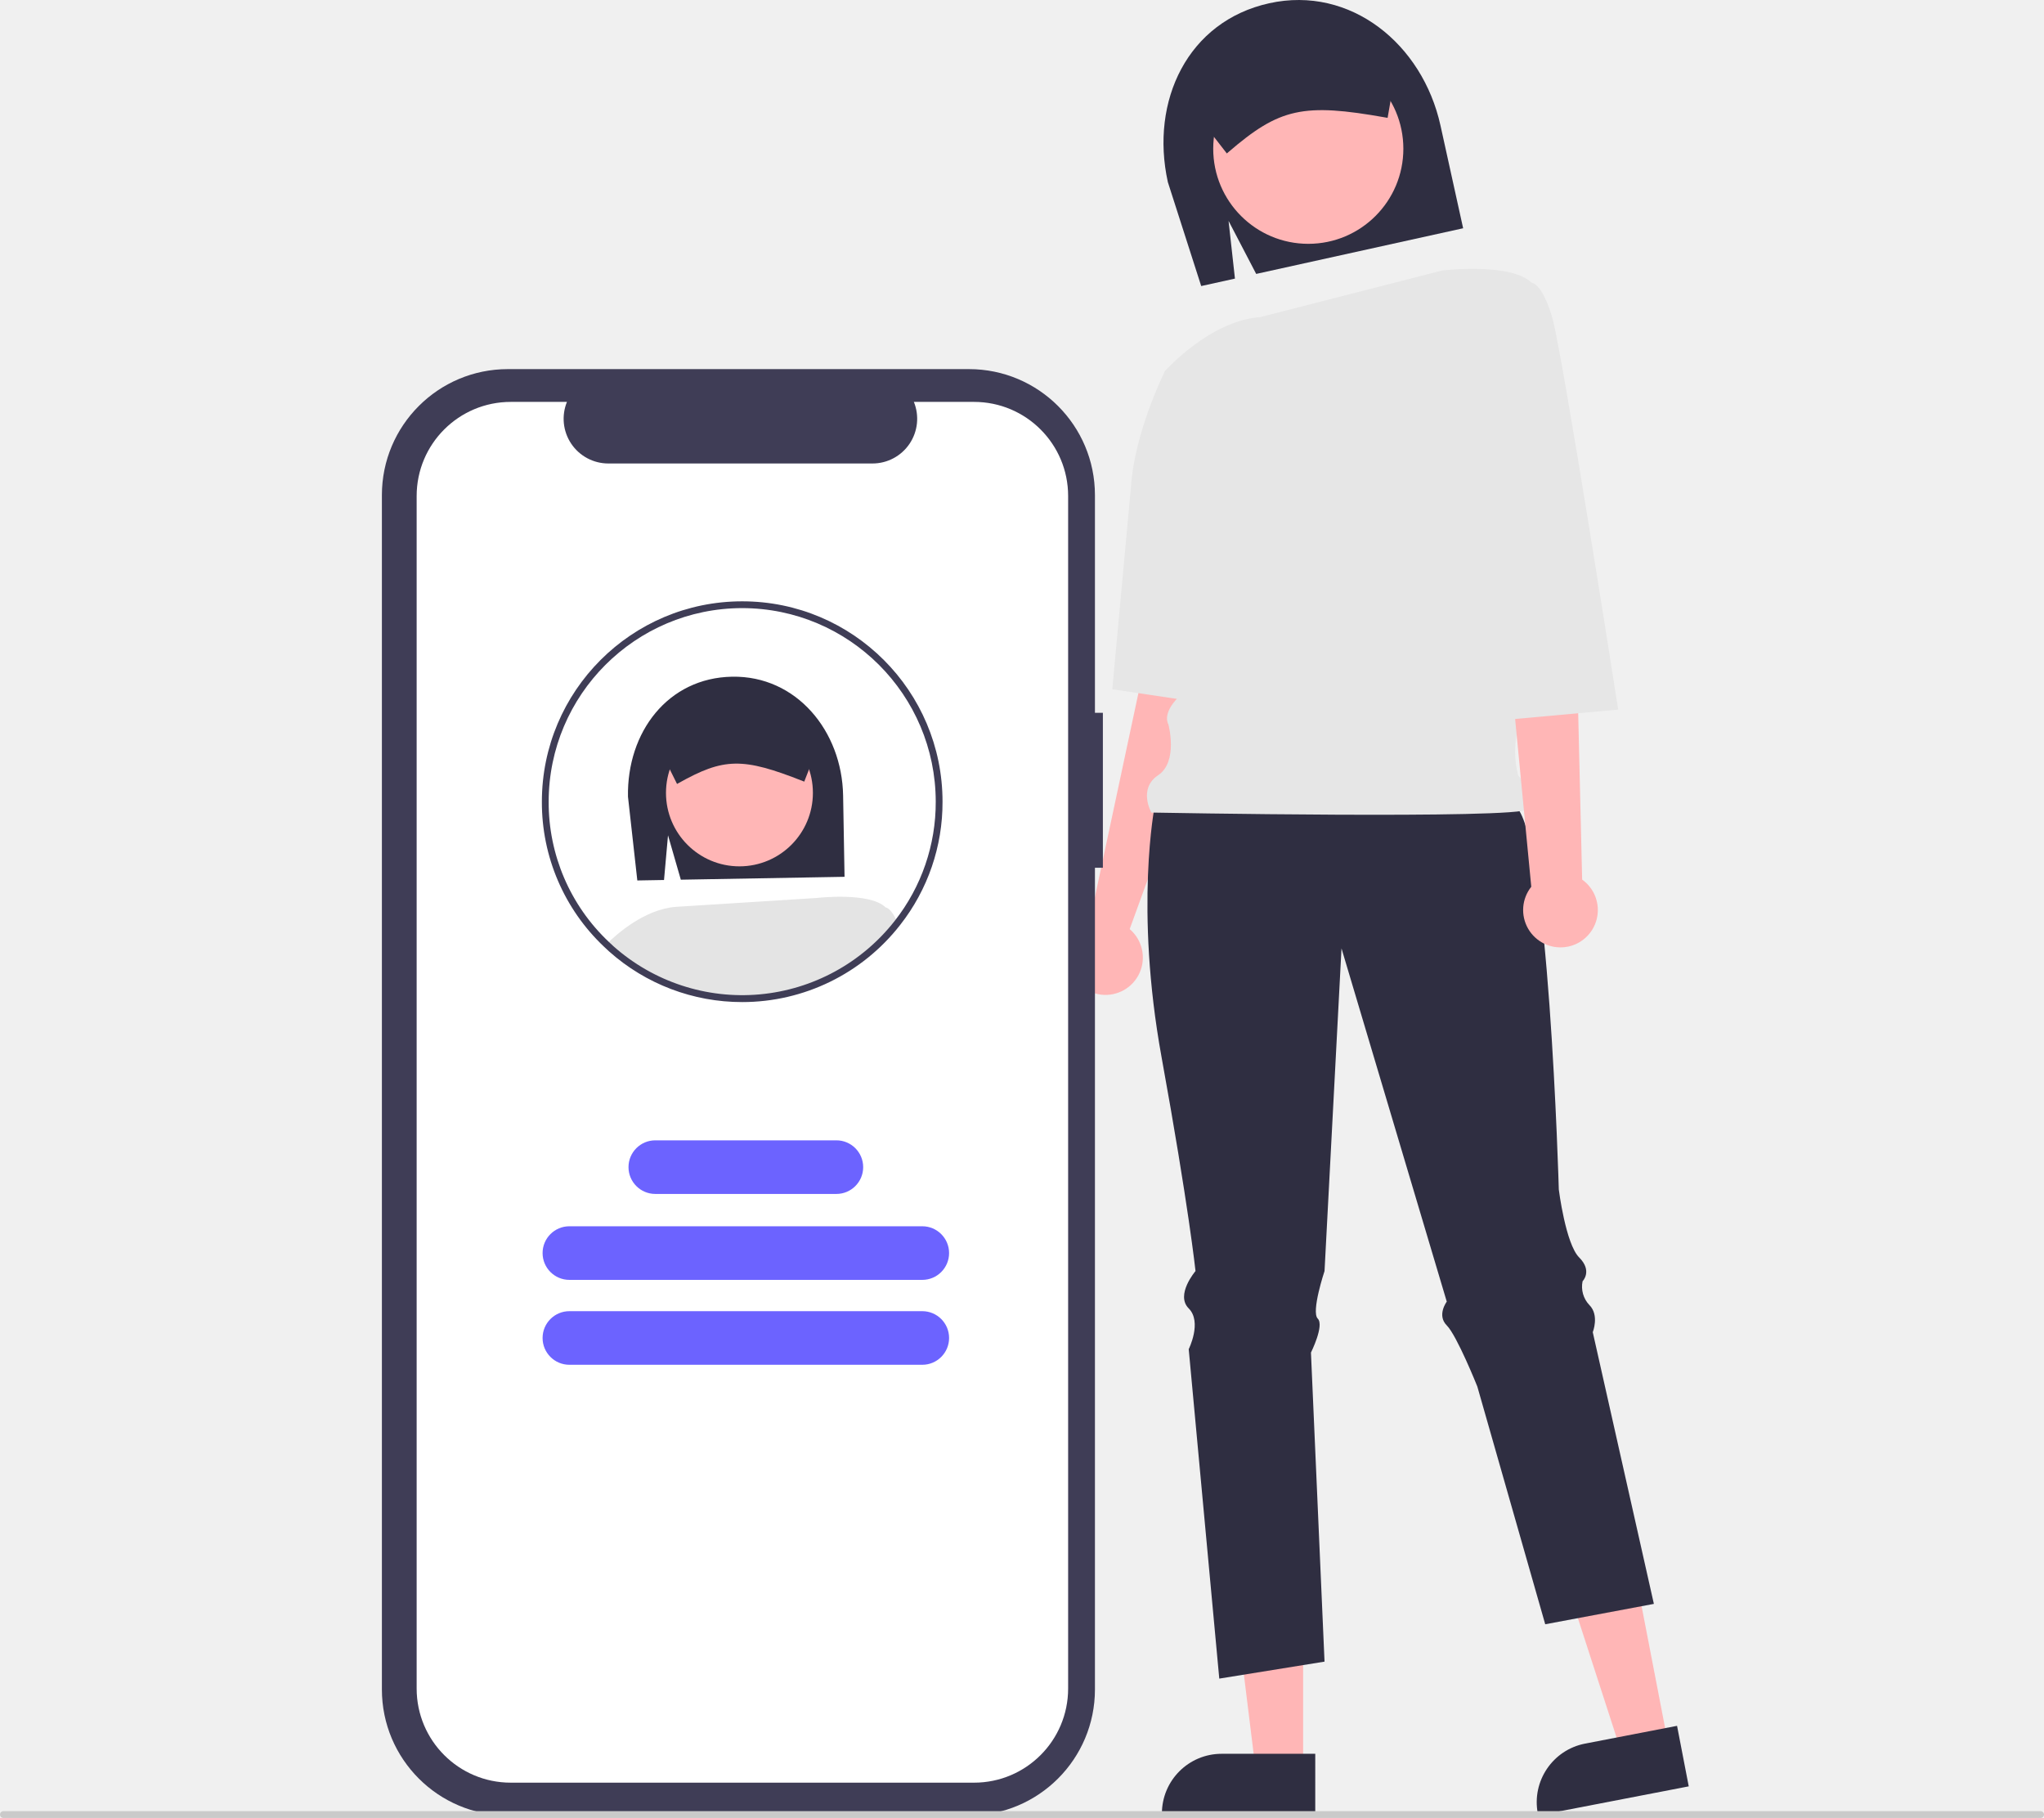
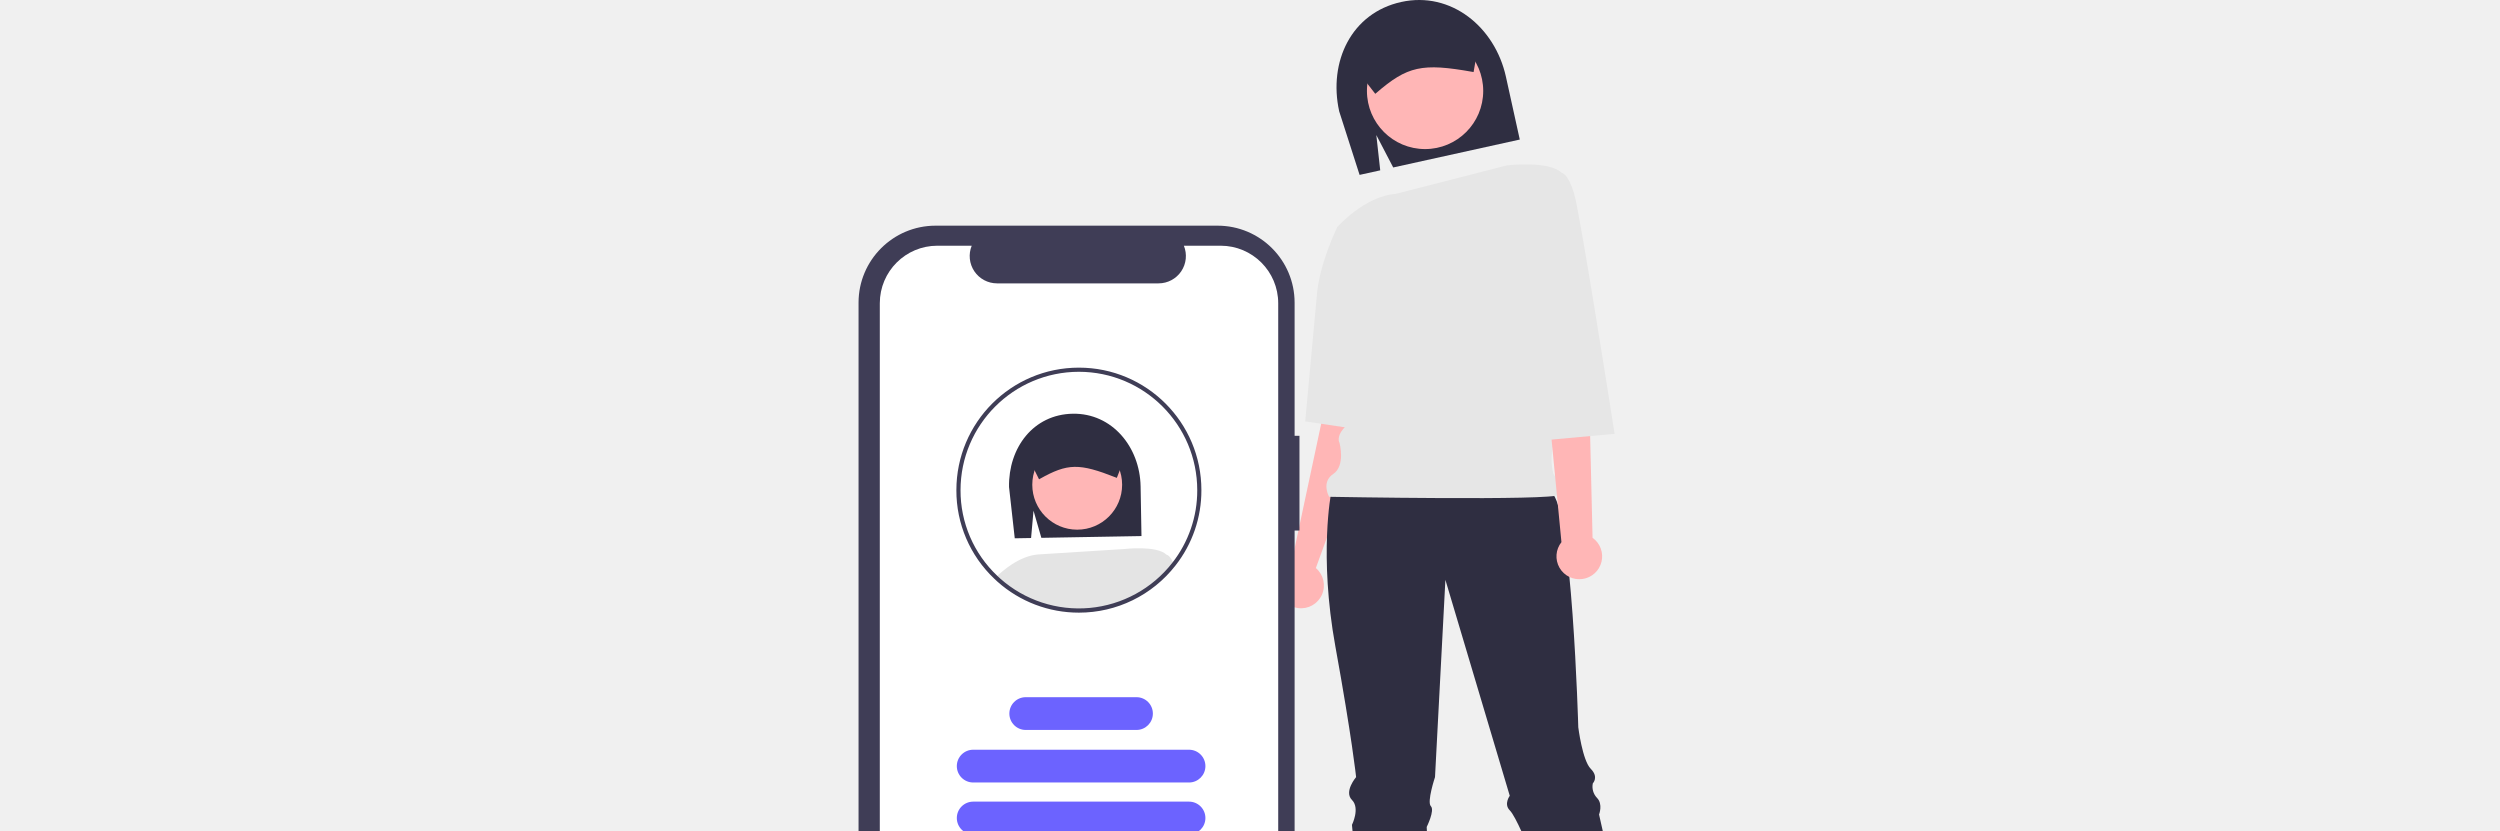
- <svg xmlns="http://www.w3.org/2000/svg" id="b69449d1-5d1b-47ef-955d-97dc06911a02" data-name="Layer 1" width="602" height="535.284" viewBox="0 0 602 535.284">
+ <svg xmlns="http://www.w3.org/2000/svg" id="b69449d1-5d1b-47ef-955d-97dc06911a02" data-name="Layer 1" width="602" height="200" viewBox="0 0 602 400">
  <path d="M386.511,612.226l-18.302-11.659a273.135,273.135,0,0,1-.787-30.776l9.494,2.426-9.37-5.969c.518-12.69,1.664-21.06,1.664-21.06s37.004,24.036,60.603,56.615L425.789,629.355l9.597-19.269a110.505,110.505,0,0,1,6.603,12.217c19.444,42.478,21.334,83.264,4.22,91.098s-46.749-20.251-66.194-62.73c-6.028-13.169-9.355-28.31-11.079-42.935Z" transform="translate(-299 -182.3581)" fill="#f0f0f0" />
  <path d="M348.918,653.227l-21.694-.521a273.14,273.14,0,0,1-16.582-25.939l9.381-2.831-11.107-.267c-6.116-11.13-9.462-18.888-9.462-18.888s44.101,1.448,81.144,17.139l10.798,25.667-1.744-21.456a110.507,110.507,0,0,1,11.967,7.045c38.602,26.313,61.302,60.25,50.701,75.802s-50.488,6.829-89.09-19.484c-11.967-8.157-22.642-19.399-31.678-31.028Z" transform="translate(-299 -182.3581)" fill="#f0f0f0" />
  <path d="M658.102,332.613l-17-2-6,52L619.783,454.421a10.997,10.997,0,1,0,11.933,1.505l15.386-42.313Z" transform="translate(-299 -182.3581)" fill="#ffb6b6" />
  <polygon points="383.797 520.968 369.791 520.968 363.127 466.943 383.799 466.944 383.797 520.968" fill="#ffb6b6" />
  <path d="M686.369,716.903l-45.162-.002v-.571a17.579,17.579,0,0,1,17.578-17.578h.001l27.584.001Z" transform="translate(-299 -182.3581)" fill="#2f2e41" />
  <polygon points="491.287 513.329 477.535 515.984 460.747 464.204 481.044 460.285 491.287 513.329" fill="#ffb6b6" />
  <path d="M796.369,708.34l-44.343,8.563-.108-.561a17.579,17.579,0,0,1,13.926-20.593l.001-0,27.083-5.23Z" transform="translate(-299 -182.3581)" fill="#2f2e41" />
  <path d="M660.836,247.397l8.138,15.614,60.951-13.443-6.677-30.272c-5.285-23.962-26.472-41.267-50.434-35.982s-35.142,28.705-29.857,52.667l9.822,30.603,9.938-2.192Z" transform="translate(-299 -182.3581)" fill="#2f2e41" />
  <path d="M639.102,419.613s-6,30,2,74,10,63,10,63-6,7-2,11,0,12,0,12l9,97,31-5-4-91s4-8,2-10,2-14,2-14l5-95,31,104s-3,4,0,7,9,18,9,18l20,70,32-6-18-80s2-5-1-8a7.833,7.833,0,0,1-2-7s3-3-1-7-6-20-6-20-3-107-13-113S639.102,419.613,639.102,419.613Z" transform="translate(-299 -182.3581)" fill="#2f2e41" />
  <circle cx="385.318" cy="43.794" r="28" fill="#ffb6b6" />
  <path d="M723.778,261.994s20.324-2.381,26.324,3.619l-6,121s4,3,2,10a28.569,28.569,0,0,0,0,14s6,7,3,10-111,1-111,1-4-7,2-11,3-15,3-15-2-3,3-8,9-46,9-46l-13-50S655.188,276.843,670.145,275.728Z" transform="translate(-299 -182.3581)" fill="#e6e6e6" />
  <path d="M657.594,292.301l-15.493-.688s-9,18-10,34l-5.507,59.688,35.507,5.312Z" transform="translate(-299 -182.3581)" fill="#e6e6e6" />
  <path d="M660.33,227.541l-10.402-13.382a10.911,10.911,0,0,1,8.282-12.969l39.292-8.667a10.912,10.912,0,0,1,12.97,8.282l.021.097-2.814,16.159-.494-.088c-24.385-4.348-31.331-2.818-46.459,10.226Z" transform="translate(-299 -182.3581)" fill="#2f2e41" />
  <path d="M764.977,441.353l-1.875-78.74-2-56-24,3,12.889,133.846a11,11,0,1,0,14.986-2.106Z" transform="translate(-299 -182.3581)" fill="#ffb6b6" />
  <path d="M732.594,267.301l17.507-1.688s3,0,6,10,19.493,115.688,19.493,115.688l-36.493,3.312Z" transform="translate(-299 -182.3581)" fill="#e6e6e6" />
  <path d="M623.822,392.242h-2.34V328.142a37.1,37.1,0,0,0-37.1-37.1H448.577a37.1,37.1,0,0,0-37.1,37.1V679.803a37.1,37.1,0,0,0,37.1,37.1H584.383a37.1,37.1,0,0,0,37.1-37.1V437.87h2.34Z" transform="translate(-299 -182.3581)" fill="#3f3d56" />
  <path d="M585.88,300.694h-17.727a13.163,13.163,0,0,1-12.187,18.134H478.164a13.163,13.163,0,0,1-12.187-18.134H449.419a27.706,27.706,0,0,0-27.706,27.706V679.546a27.706,27.706,0,0,0,27.706,27.706H585.88a27.706,27.706,0,0,0,27.706-27.706h0V328.4A27.706,27.706,0,0,0,585.88,300.694Z" transform="translate(-299 -182.3581)" fill="#fff" />
  <path d="M495.744,428.308l3.773,13.071,48.219-.851-.422-23.949c-.334-18.957-13.732-35.306-32.688-34.972s-31.009,16.36-30.675,35.317l2.754,24.681,7.862-.139Z" transform="translate(-299 -182.3581)" fill="#2f2e41" />
  <circle cx="217.781" cy="233.455" r="21.635" fill="#ffb6b6" />
  <path d="M559.844,449.552l-.49,9.1a57.929,57.929,0,0,1-80.29,3.11c-.5-.44-.99-.9-1.47-1.37,3-2.98,11.28-10.34,20.47-11.02l41.44-2.61S555.204,444.922,559.844,449.552Z" transform="translate(-299 -182.3581)" fill="#e4e4e4" />
  <path d="M540.465,400.622a8.391,8.391,0,0,0-1.49-4.63c-.1-.14-.2-.27-.3-.4a8.431,8.431,0,0,0-6.76-3.23l-15.55.28-15.54.27a8.42,8.42,0,0,0-8.25,8.55l3.7,7.45,2.13,4.28.35-.2c13.45-7.56,18.95-7.66,36.75-.63l.36.14,1.41-3.61,3.2-8.19Z" transform="translate(-299 -182.3581)" fill="#2f2e41" />
  <path d="M563.344,454.062a58.619,58.619,0,0,1-16.06,14.18l-.97-17.38,13.53-1.31S561.465,449.552,563.344,454.062Z" transform="translate(-299 -182.3581)" fill="#e4e4e4" />
  <path d="M517.594,477.412a58.818,58.818,0,0,1-39.194-14.902c-.51-.448-1.013-.92-1.506-1.403a58.399,58.399,0,0,1-18.3-42.694,59,59,0,0,1,118,0,58.365,58.365,0,0,1-12.462,36.266,58.956,58.956,0,0,1-46.538,22.734Zm0-116a57.065,57.065,0,0,0-57,57,56.426,56.426,0,0,0,17.689,41.255c.478.468.955.916,1.442,1.344a57.068,57.068,0,0,0,82.831-7.565,56.38,56.38,0,0,0,12.038-35.034A57.065,57.065,0,0,0,517.594,361.412Z" transform="translate(-299 -182.3581)" fill="#3f3d56" />
  <path d="M570.634,559.209H466.696a7.892,7.892,0,1,1,0-15.784H570.634a7.892,7.892,0,1,1,0,15.784Z" transform="translate(-299 -182.3581)" fill="#6c63ff" />
  <path d="M570.634,584.209H466.696a7.892,7.892,0,1,1,0-15.784H570.634a7.892,7.892,0,1,1,0,15.784Z" transform="translate(-299 -182.3581)" fill="#6c63ff" />
  <path d="M545.331,533.906h-53.332a7.892,7.892,0,1,1,0-15.784h53.332a7.892,7.892,0,0,1,0,15.784Z" transform="translate(-299 -182.3581)" fill="#6c63ff" />
  <path d="M900,717.642H300a1,1,0,0,1,0-2H900a1,1,0,0,1,0,2Z" transform="translate(-299 -182.3581)" fill="#cacaca" />
</svg>
